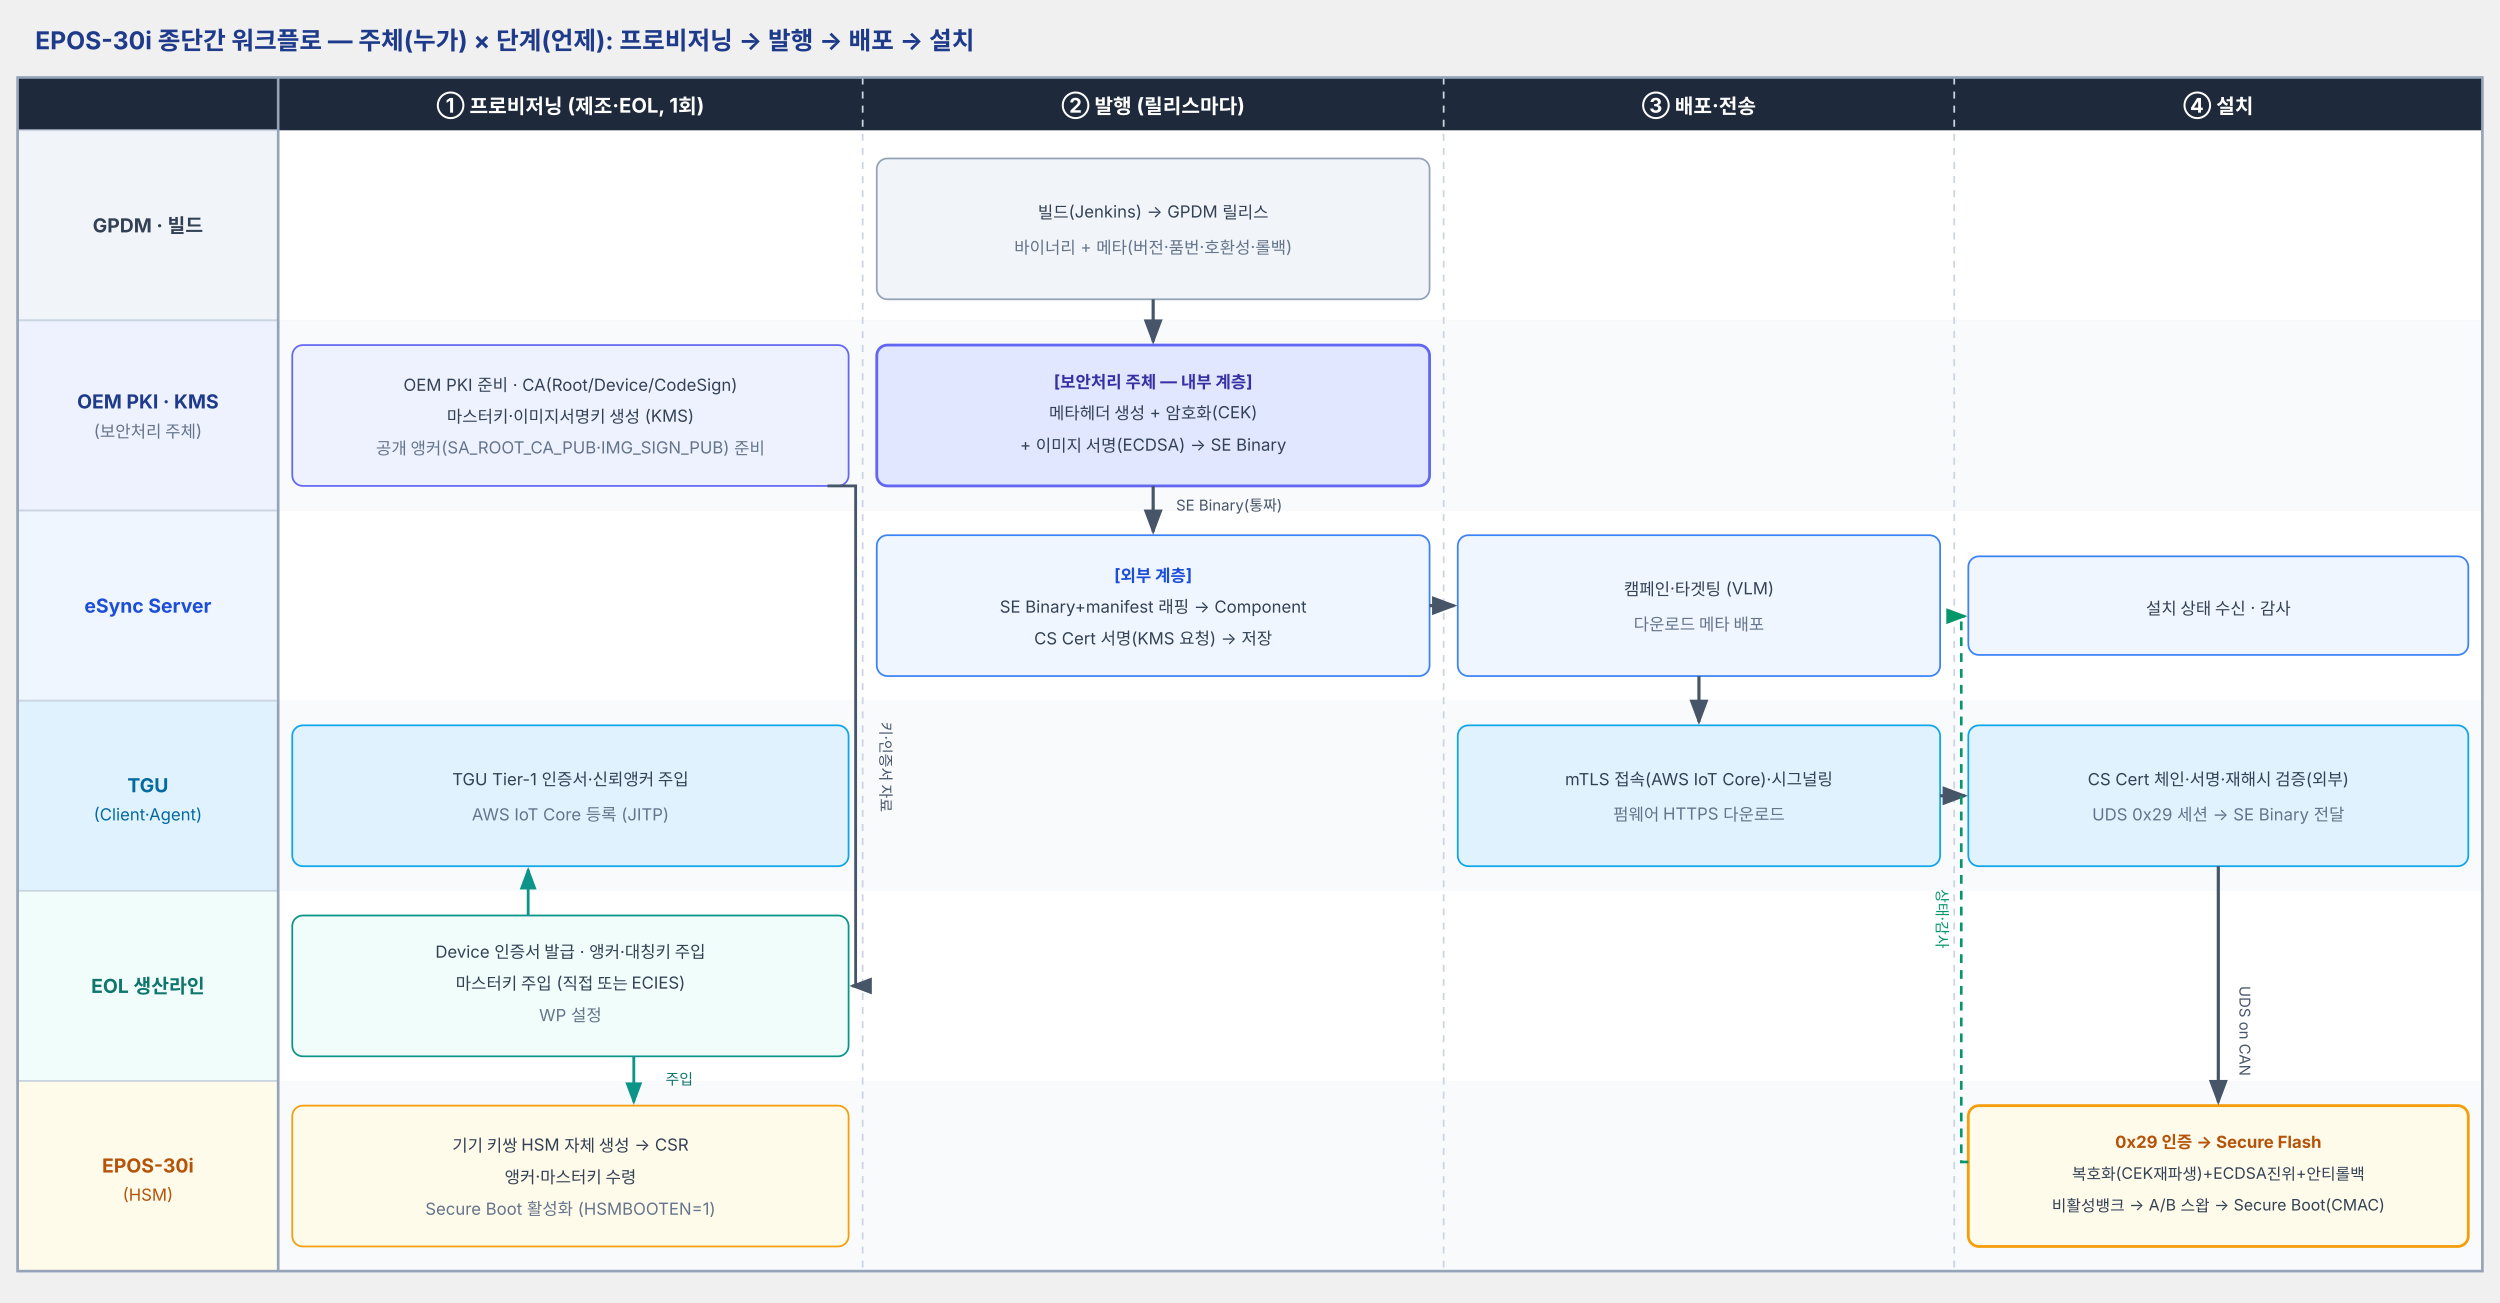
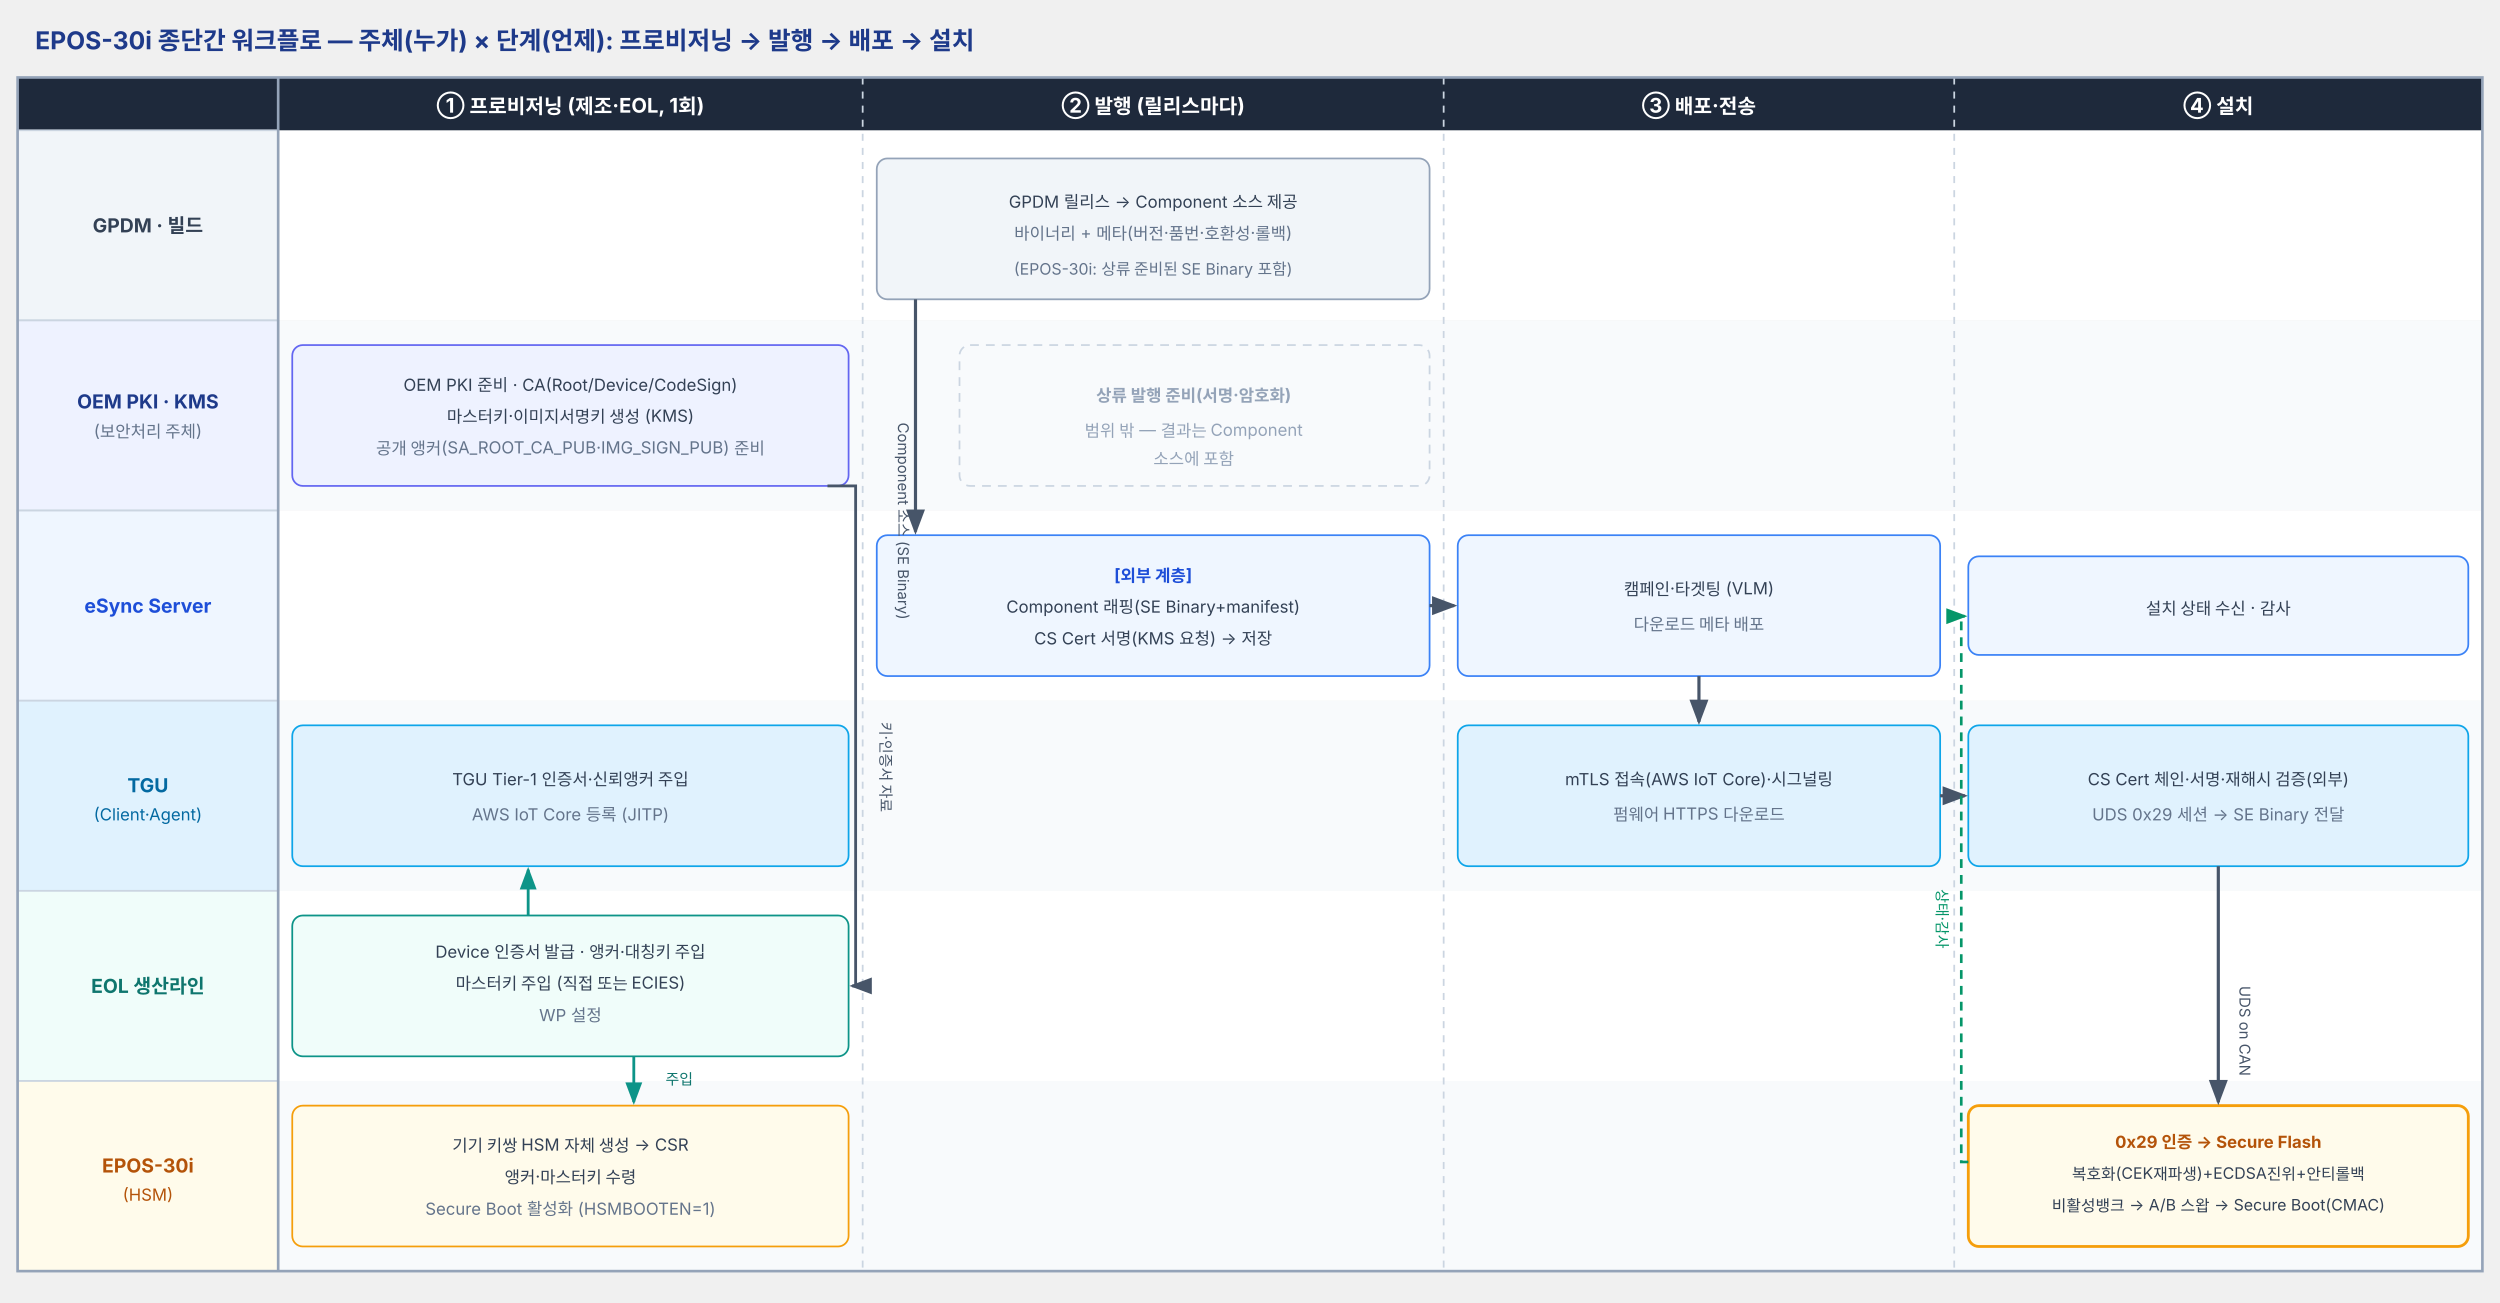
<svg xmlns="http://www.w3.org/2000/svg" viewBox="0 0 1420 740" width="1420" height="740" font-family="Inter, sans-serif">
  <text x="20" y="28" fill="#1e3a8a" font-size="14" font-weight="bold">EPOS-30i 종단간 워크플로 — 주체(누가) × 단계(언제): 프로비저닝 → 발행 → 배포 → 설치</text>
  <rect x="10" y="74" width="1400" height="108" fill="#ffffff" />
  <rect x="10" y="182" width="1400" height="108" fill="#f8fafc" />
  <rect x="10" y="290" width="1400" height="108" fill="#ffffff" />
  <rect x="10" y="398" width="1400" height="108" fill="#f8fafc" />
  <rect x="10" y="506" width="1400" height="108" fill="#ffffff" />
  <rect x="10" y="614" width="1400" height="108" fill="#f8fafc" />
  <rect x="10" y="44" width="1400" height="30" fill="#1e293b" />
  <text x="324" y="64" fill="#ffffff" font-size="11.5" font-weight="bold" text-anchor="middle">① 프로비저닝 (제조·EOL, 1회)</text>
  <text x="655" y="64" fill="#ffffff" font-size="11.5" font-weight="bold" text-anchor="middle">② 발행 (릴리스마다)</text>
  <text x="965" y="64" fill="#ffffff" font-size="11.5" font-weight="bold" text-anchor="middle">③ 배포·전송</text>
  <text x="1260" y="64" fill="#ffffff" font-size="11.5" font-weight="bold" text-anchor="middle">④ 설치</text>
  <rect x="10" y="74" width="148" height="108" fill="#f1f5f9" stroke="#cbd5e1" />
  <text x="84" y="132" fill="#334155" font-size="11" font-weight="bold" text-anchor="middle">GPDM · 빌드</text>
  <rect x="10" y="182" width="148" height="108" fill="#eef2ff" stroke="#cbd5e1" />
  <text x="84" y="232" fill="#1e3a8a" font-size="11" font-weight="bold" text-anchor="middle">OEM PKI · KMS</text>
  <text x="84" y="248" fill="#64748b" font-size="9.5" text-anchor="middle">(보안처리 주체)</text>
  <rect x="10" y="290" width="148" height="108" fill="#eff6ff" stroke="#cbd5e1" />
  <text x="84" y="348" fill="#1d4ed8" font-size="11" font-weight="bold" text-anchor="middle">eSync Server</text>
  <rect x="10" y="398" width="148" height="108" fill="#e0f2fe" stroke="#cbd5e1" />
  <text x="84" y="450" fill="#0369a1" font-size="11" font-weight="bold" text-anchor="middle">TGU</text>
  <text x="84" y="466" fill="#0369a1" font-size="9.5" text-anchor="middle">(Client·Agent)</text>
  <rect x="10" y="506" width="148" height="108" fill="#f0fdfa" stroke="#cbd5e1" />
  <text x="84" y="564" fill="#0f766e" font-size="11" font-weight="bold" text-anchor="middle">EOL 생산라인</text>
  <rect x="10" y="614" width="148" height="108" fill="#fffbeb" stroke="#cbd5e1" />
  <text x="84" y="666" fill="#b45309" font-size="11" font-weight="bold" text-anchor="middle">EPOS-30i</text>
  <text x="84" y="682" fill="#b45309" font-size="9.5" text-anchor="middle">(HSM)</text>
  <line x1="158" y1="44" x2="158" y2="722" stroke="#94a3b8" stroke-width="1.5" />
  <line x1="490" y1="44" x2="490" y2="722" stroke="#cbd5e1" stroke-dasharray="4,4" />
  <line x1="820" y1="44" x2="820" y2="722" stroke="#cbd5e1" stroke-dasharray="4,4" />
  <line x1="1110" y1="44" x2="1110" y2="722" stroke="#cbd5e1" stroke-dasharray="4,4" />
  <rect x="10" y="44" width="1400" height="678" fill="none" stroke="#94a3b8" stroke-width="1.5" />
  <rect x="166" y="196" width="316" height="80" rx="6" fill="#eef2ff" stroke="#6366f1" />
  <text x="324" y="222" fill="#334155" font-size="9.5" text-anchor="middle">OEM PKI 준비 · CA(Root/Device/CodeSign)</text>
  <text x="324" y="240" fill="#334155" font-size="9.5" text-anchor="middle">마스터키·이미지서명키 생성 (KMS)</text>
  <text x="324" y="258" fill="#64748b" font-size="9.5" text-anchor="middle">공개 앵커(SA_ROOT_CA_PUB·IMG_SIGN_PUB) 준비</text>
  <rect x="166" y="412" width="316" height="80" rx="6" fill="#e0f2fe" stroke="#0ea5e9" />
  <text x="324" y="446" fill="#334155" font-size="9.5" text-anchor="middle">TGU Tier-1 인증서·신뢰앵커 주입</text>
  <text x="324" y="466" fill="#64748b" font-size="9.5" text-anchor="middle">AWS IoT Core 등록 (JITP)</text>
  <rect x="166" y="520" width="316" height="80" rx="6" fill="#f0fdfa" stroke="#0d9488" />
  <text x="324" y="544" fill="#334155" font-size="9.5" text-anchor="middle">Device 인증서 발급 · 앵커·대칭키 주입</text>
  <text x="324" y="562" fill="#334155" font-size="9.5" text-anchor="middle">마스터키 주입 (직접 또는 ECIES)</text>
  <text x="324" y="580" fill="#64748b" font-size="9.5" text-anchor="middle">WP 설정</text>
  <rect x="166" y="628" width="316" height="80" rx="6" fill="#fffbeb" stroke="#f59e0b" />
  <text x="324" y="654" fill="#334155" font-size="9.5" text-anchor="middle">기기 키쌍 HSM 자체 생성 → CSR</text>
  <text x="324" y="672" fill="#334155" font-size="9.5" text-anchor="middle">앵커·마스터키 수령</text>
  <text x="324" y="690" fill="#64748b" font-size="9.5" text-anchor="middle">Secure Boot 활성화 (HSMBOOTEN=1)</text>
  <path d="M 470 276 L 486 276 L 486 560 L 484 560" fill="none" stroke="#475569" stroke-width="1.6" marker-end="url(#wf-ar)" />
  <text x="500" y="410" fill="#475569" font-size="8.5" transform="rotate(90 500 410)">키·인증서 자료</text>
  <path d="M 300 520 L 300 494" stroke="#0d9488" stroke-width="1.6" marker-end="url(#wf-ar-teal)" />
  <path d="M 360 600 L 360 626" stroke="#0d9488" stroke-width="1.6" marker-end="url(#wf-ar-teal)" />
  <text x="378" y="616" fill="#0f766e" font-size="8.5">주입</text>
  <rect x="498" y="90" width="314" height="80" rx="6" fill="#f1f5f9" stroke="#94a3b8" />
-   <text x="655" y="124" fill="#334155" font-size="9.5" text-anchor="middle">빌드(Jenkins) → GPDM 릴리스</text>
-   <text x="655" y="144" fill="#64748b" font-size="9.5" text-anchor="middle">바이너리 + 메타(버전·품번·호환성·롤백)</text>
-   <rect x="498" y="196" width="314" height="80" rx="6" fill="#e0e7ff" stroke="#6366f1" stroke-width="1.6" />
-   <text x="655" y="220" fill="#3730a3" font-size="9.5" font-weight="bold" text-anchor="middle">[보안처리 주체 — 내부 계층]</text>
-   <text x="655" y="238" fill="#334155" font-size="9.5" text-anchor="middle">메타헤더 생성 + 암호화(CEK)</text>
-   <text x="655" y="256" fill="#334155" font-size="9.5" text-anchor="middle">+ 이미지 서명(ECDSA) → SE Binary</text>
+   <text x="655" y="118" fill="#334155" font-size="9.5" text-anchor="middle">GPDM 릴리스 → Component 소스 제공</text>
+   <text x="655" y="136" fill="#64748b" font-size="9.5" text-anchor="middle">바이너리 + 메타(버전·품번·호환성·롤백)</text>
+   <text x="655" y="156" fill="#64748b" font-size="9" text-anchor="middle">(EPOS-30i: 상류 준비된 SE Binary 포함)</text>
+   <rect x="545" y="196" width="267" height="80" rx="6" fill="#f8fafc" stroke="#cbd5e1" stroke-dasharray="5,4" />
+   <text x="678" y="228" fill="#94a3b8" font-size="9.5" font-weight="bold" text-anchor="middle">상류 발행 준비(서명·암호화)</text>
+   <text x="678" y="248" fill="#94a3b8" font-size="9.5" text-anchor="middle">범위 밖 — 결과는 Component</text>
+   <text x="678" y="264" fill="#94a3b8" font-size="9.5" text-anchor="middle">소스에 포함</text>
  <rect x="498" y="304" width="314" height="80" rx="6" fill="#eff6ff" stroke="#3b82f6" />
  <text x="655" y="330" fill="#1d4ed8" font-size="9.5" font-weight="bold" text-anchor="middle">[외부 계층]</text>
-   <text x="655" y="348" fill="#334155" font-size="9.5" text-anchor="middle">SE Binary+manifest 래핑 → Component</text>
+   <text x="655" y="348" fill="#334155" font-size="9.5" text-anchor="middle">Component 래핑(SE Binary+manifest)</text>
  <text x="655" y="366" fill="#334155" font-size="9.5" text-anchor="middle">CS Cert 서명(KMS 요청) → 저장</text>
-   <path d="M 655 170 L 655 194" stroke="#475569" stroke-width="1.8" marker-end="url(#wf-ar)" />
-   <path d="M 655 276 L 655 302" stroke="#475569" stroke-width="1.8" marker-end="url(#wf-ar)" />
-   <text x="668" y="290" fill="#475569" font-size="8.5">SE Binary(통짜)</text>
+   <path d="M 520 170 L 520 302" stroke="#475569" stroke-width="1.8" marker-end="url(#wf-ar)" />
+   <text x="510" y="240" fill="#475569" font-size="8.5" transform="rotate(90 510 240)">Component 소스 (SE Binary)</text>
  <rect x="828" y="304" width="274" height="80" rx="6" fill="#eff6ff" stroke="#3b82f6" />
  <text x="965" y="338" fill="#334155" font-size="9.5" text-anchor="middle">캠페인·타겟팅 (VLM)</text>
  <text x="965" y="358" fill="#64748b" font-size="9.5" text-anchor="middle">다운로드 메타 배포</text>
  <rect x="828" y="412" width="274" height="80" rx="6" fill="#e0f2fe" stroke="#0ea5e9" />
  <text x="965" y="446" fill="#334155" font-size="9.5" text-anchor="middle">mTLS 접속(AWS IoT Core)·시그널링</text>
  <text x="965" y="466" fill="#64748b" font-size="9.5" text-anchor="middle">펌웨어 HTTPS 다운로드</text>
  <path d="M 812 344 L 826 344" stroke="#475569" stroke-width="1.8" marker-end="url(#wf-ar)" />
  <path d="M 965 384 L 965 410" stroke="#475569" stroke-width="1.8" marker-end="url(#wf-ar)" />
  <rect x="1118" y="316" width="284" height="56" rx="6" fill="#eff6ff" stroke="#3b82f6" />
  <text x="1260" y="349" fill="#334155" font-size="9.5" text-anchor="middle">설치 상태 수신 · 감사</text>
  <rect x="1118" y="412" width="284" height="80" rx="6" fill="#e0f2fe" stroke="#0ea5e9" />
  <text x="1260" y="446" fill="#334155" font-size="9.5" text-anchor="middle">CS Cert 체인·서명·재해시 검증(외부)</text>
  <text x="1260" y="466" fill="#64748b" font-size="9.5" text-anchor="middle">UDS 0x29 세션 → SE Binary 전달</text>
  <rect x="1118" y="628" width="284" height="80" rx="6" fill="#fffbeb" stroke="#f59e0b" stroke-width="1.6" />
  <text x="1260" y="652" fill="#b45309" font-size="9.5" font-weight="bold" text-anchor="middle">0x29 인증 → Secure Flash</text>
  <text x="1260" y="670" fill="#334155" font-size="9" text-anchor="middle">복호화(CEK재파생)+ECDSA진위+안티롤백</text>
  <text x="1260" y="688" fill="#334155" font-size="9" text-anchor="middle">비활성뱅크 → A/B 스왑 → Secure Boot(CMAC)</text>
  <path d="M 1102 452 L 1116 452" stroke="#475569" stroke-width="1.8" marker-end="url(#wf-ar)" />
  <path d="M 1260 492 L 1260 626" stroke="#475569" stroke-width="1.8" marker-end="url(#wf-ar)" />
  <text x="1272" y="560" fill="#475569" font-size="8.5" transform="rotate(90 1272 560)">UDS on CAN</text>
  <path d="M 1118 660 L 1114 660 L 1114 350 L 1116 350" fill="none" stroke="#059669" stroke-width="1.5" stroke-dasharray="5,4" marker-end="url(#wf-ar-green)" />
  <text x="1100" y="505" fill="#059669" font-size="8.5" transform="rotate(90 1100 505)">상태·감사</text>
  <defs>
    <marker id="wf-ar" markerWidth="8" markerHeight="8" refX="7" refY="3" orient="auto" markerUnits="strokeWidth">
      <path d="M0,0 L0,6 L8,3 z" fill="#475569" />
    </marker>
    <marker id="wf-ar-teal" markerWidth="8" markerHeight="8" refX="7" refY="3" orient="auto" markerUnits="strokeWidth">
      <path d="M0,0 L0,6 L8,3 z" fill="#0d9488" />
    </marker>
    <marker id="wf-ar-green" markerWidth="8" markerHeight="8" refX="7" refY="3" orient="auto" markerUnits="strokeWidth">
      <path d="M0,0 L0,6 L8,3 z" fill="#059669" />
    </marker>
  </defs>
</svg>
